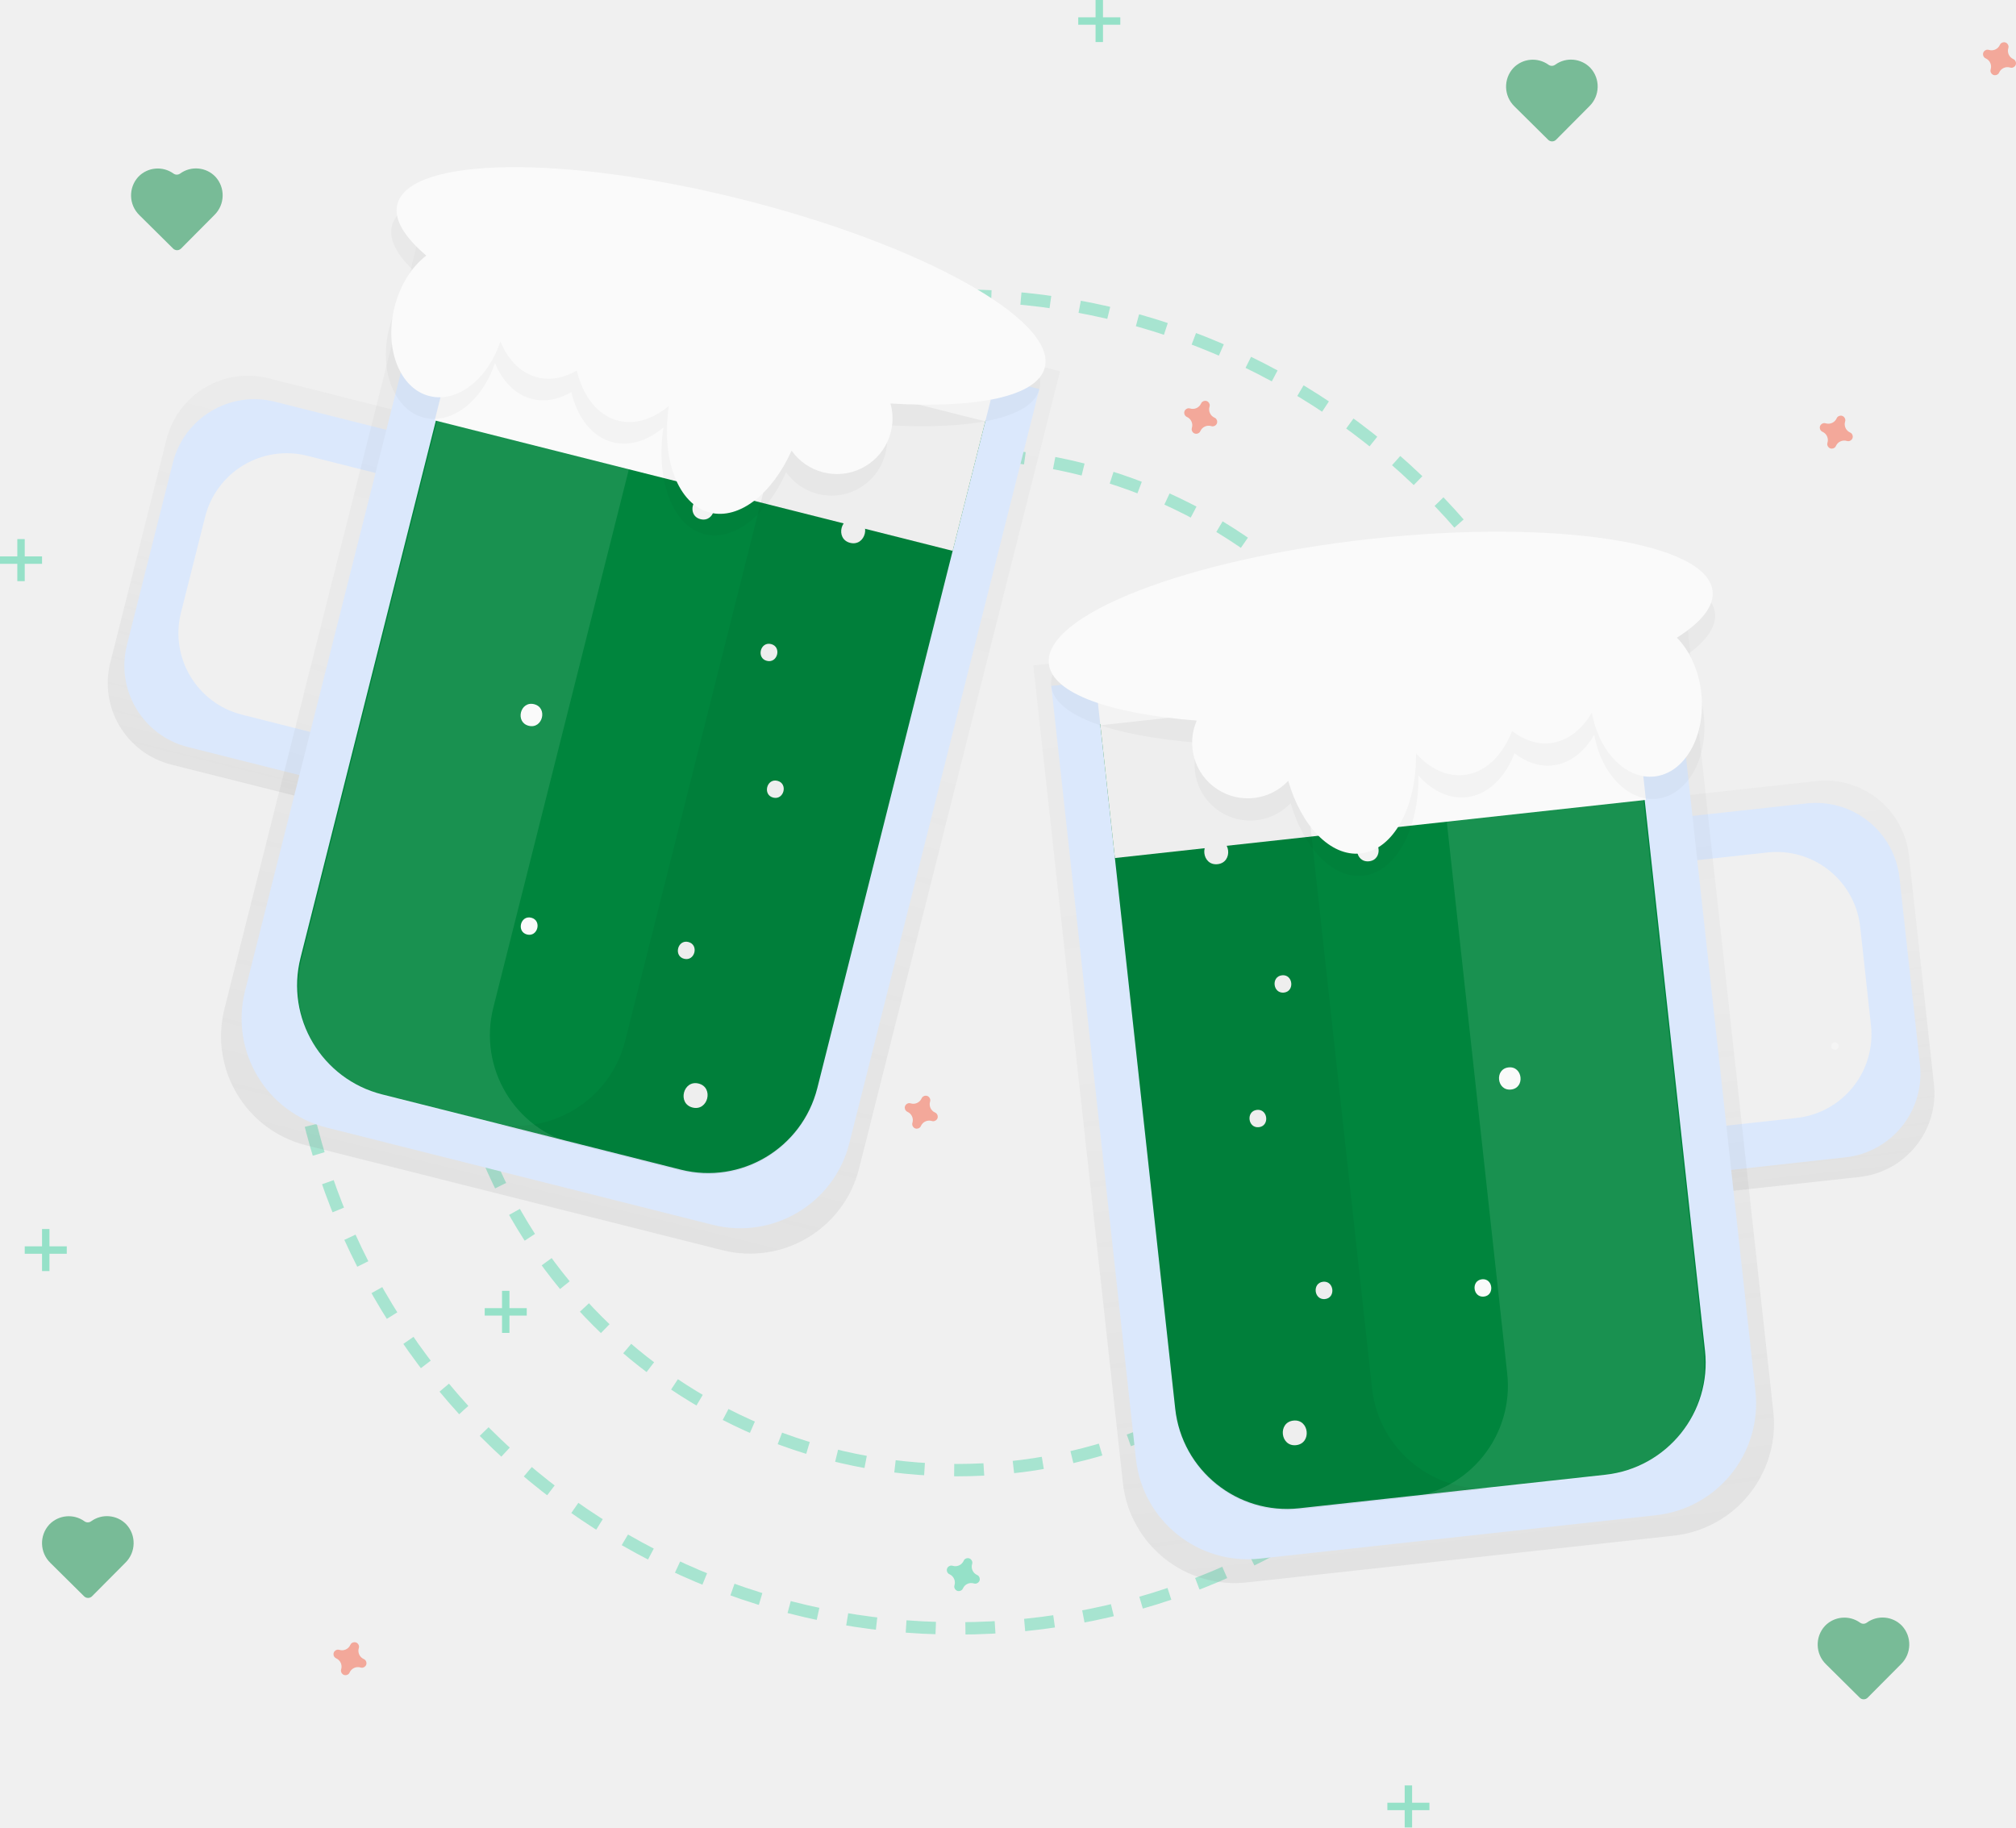
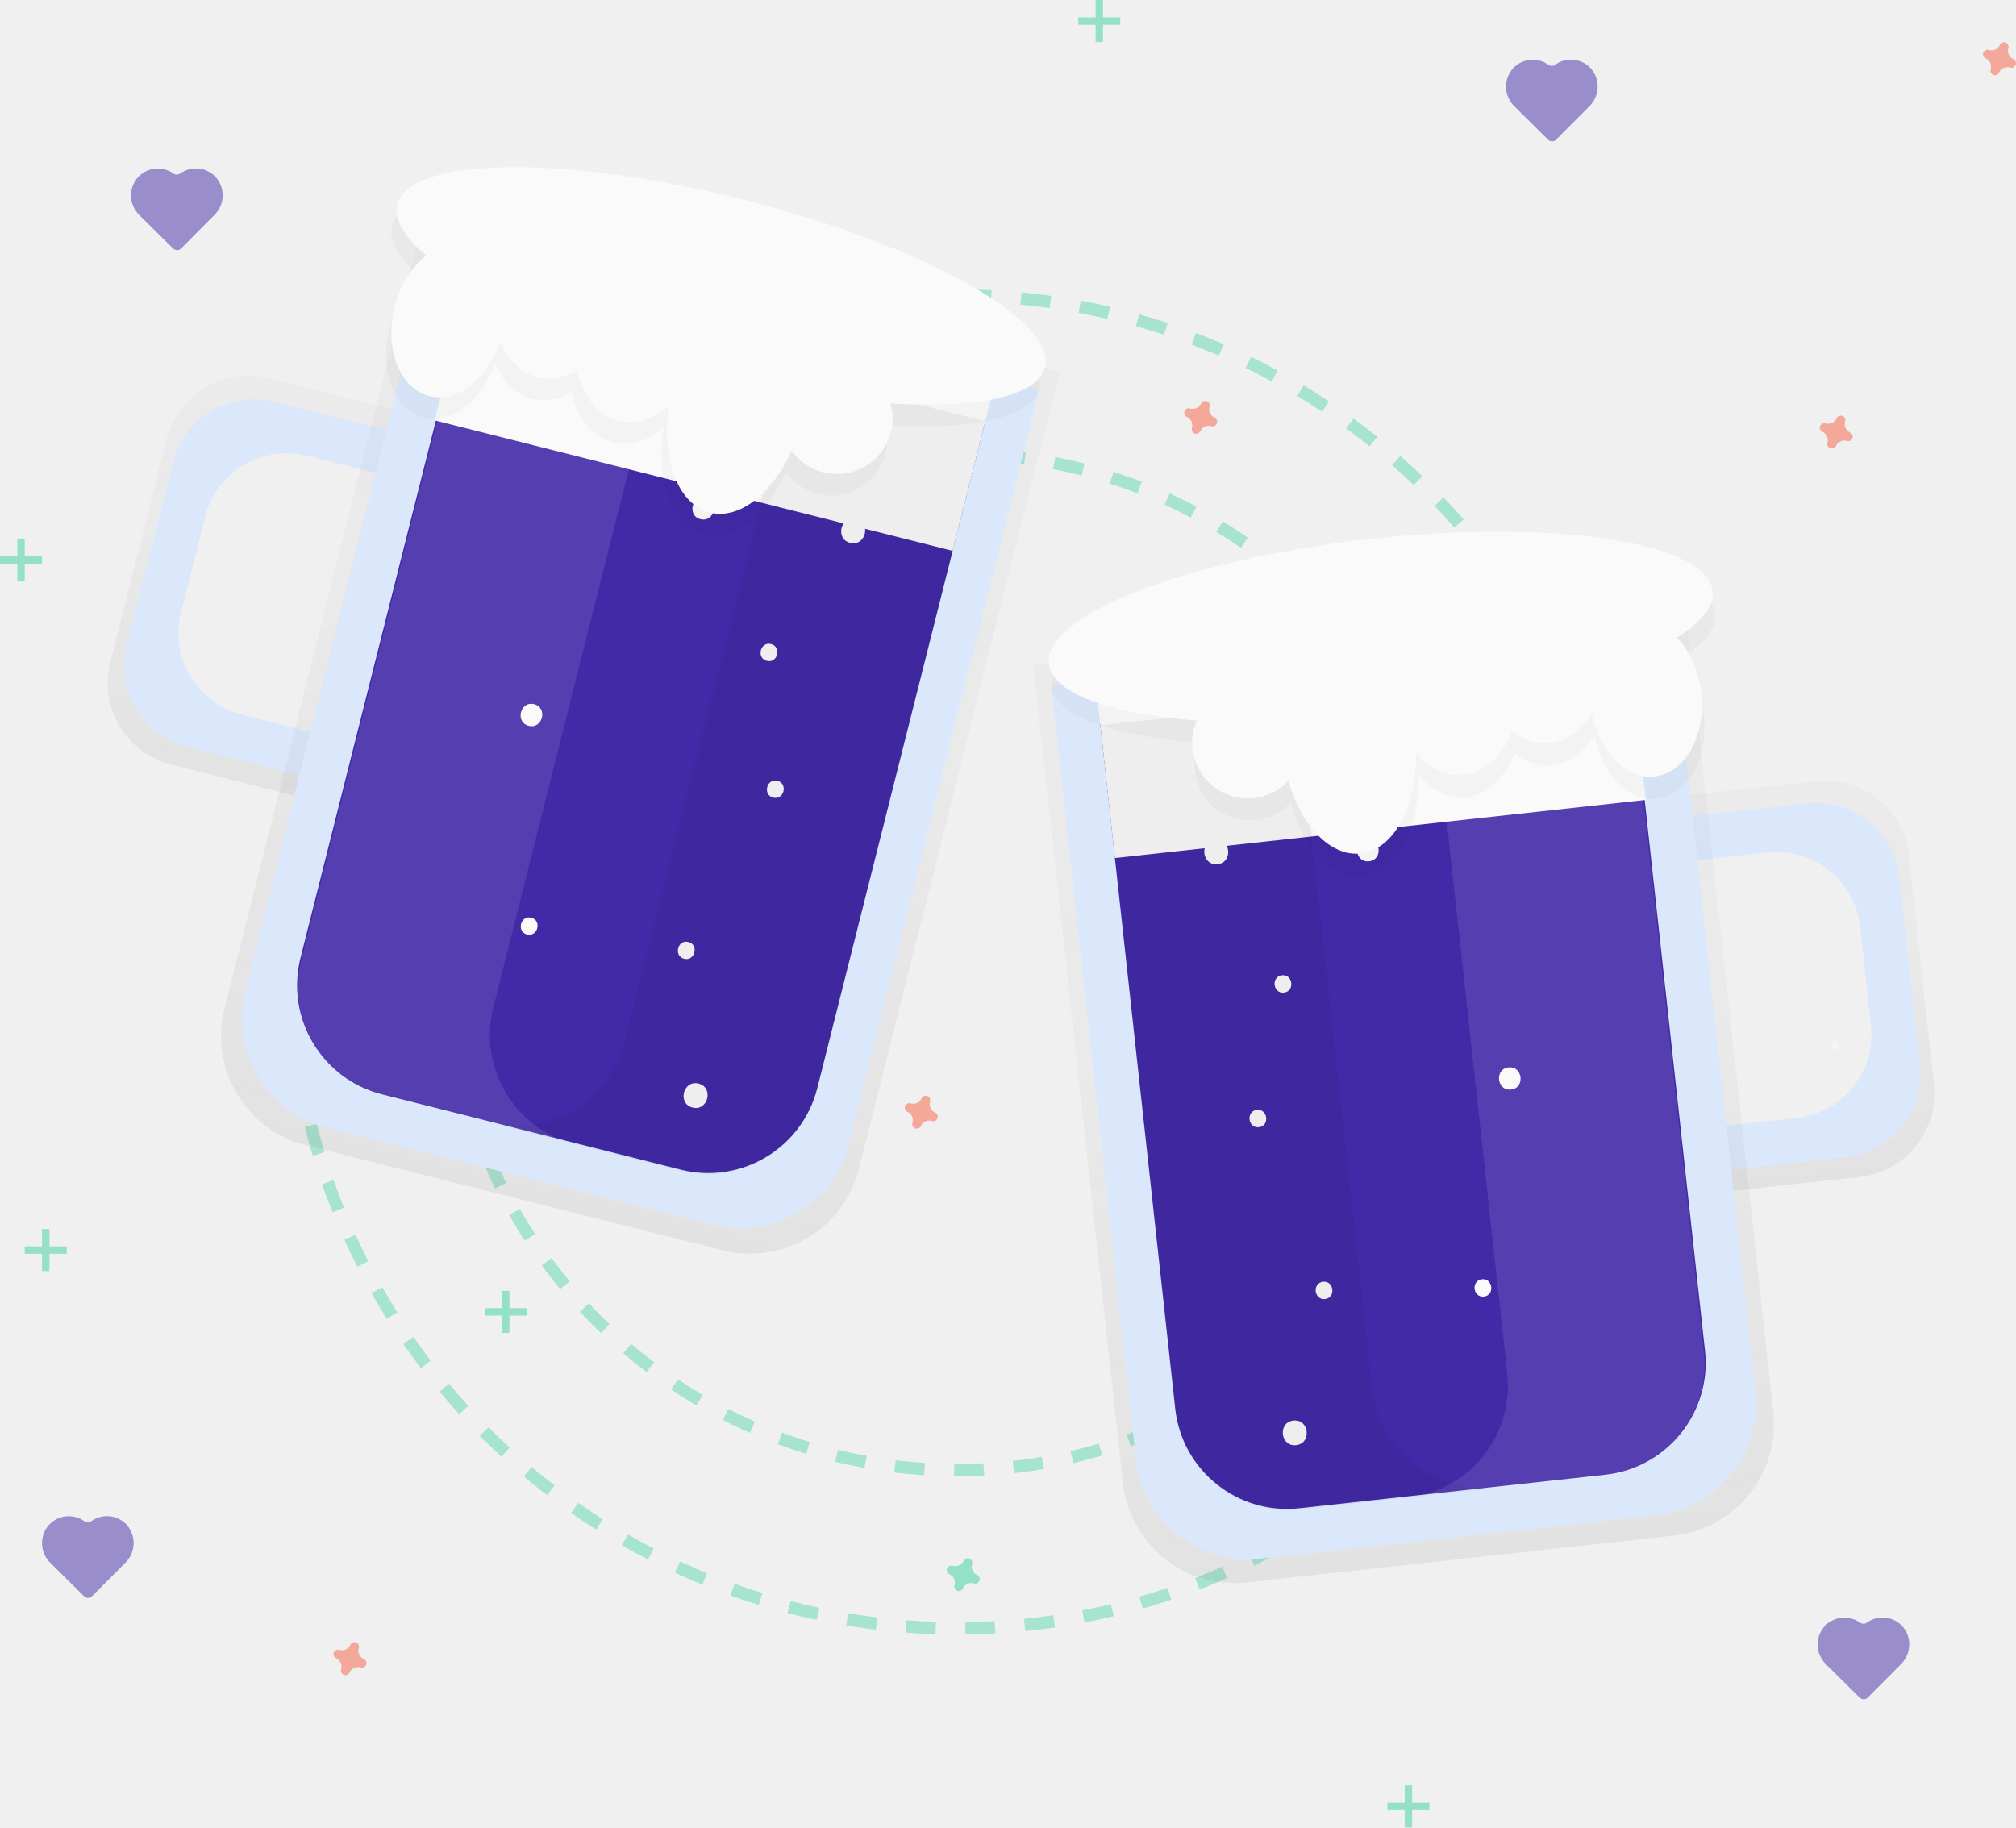
- <svg xmlns="http://www.w3.org/2000/svg" xmlns:xlink="http://www.w3.org/1999/xlink" data-name="Layer 1" width="815.19" height="739" viewBox="0 0 815.19 739">
+ <svg xmlns="http://www.w3.org/2000/svg" xmlns:xlink="http://www.w3.org/1999/xlink" id="54eae1f1-14f1-4bae-a236-a4102cc78acd" data-name="Layer 1" width="815.19" height="739" viewBox="0 0 815.19 739">
  <defs>
-     <linearGradient id="a" x1="951.7" y1="575.37" x2="951.7" y2="414.37" gradientTransform="rotate(-6.25 792.887 594.053)" gradientUnits="userSpaceOnUse">
-       <stop offset="0" stop-color="gray" stop-opacity=".25" />
-       <stop offset=".54" stop-color="gray" stop-opacity=".12" />
-       <stop offset="1" stop-color="gray" stop-opacity=".1" />
+     <linearGradient id="532a2a87-9650-4813-abf1-84f26add26a1" x1="951.7" y1="575.37" x2="951.7" y2="414.37" gradientTransform="translate(-59.96 89.85) rotate(-6.25)" gradientUnits="userSpaceOnUse">
+       <stop offset="0" stop-color="gray" stop-opacity="0.25" />
+       <stop offset="0.54" stop-color="gray" stop-opacity="0.12" />
+       <stop offset="1" stop-color="gray" stop-opacity="0.1" />
    </linearGradient>
-     <linearGradient id="b" x1="785.7" y1="711.37" x2="785.7" y2="333.37" xlink:href="#a" />
-     <linearGradient id="c" x1="768.63" y1="421.56" x2="768.63" y2="260.56" gradientTransform="matrix(-.97 -.24 -.24 .97 1136.54 171.94)" xlink:href="#a" />
-     <linearGradient id="d" x1="602.63" y1="557.56" x2="602.63" y2="179.56" gradientTransform="matrix(-.97 -.24 -.24 .97 1136.54 171.94)" xlink:href="#a" />
+     <linearGradient id="7946fcfc-5387-48c3-a883-c93cc2ce306d" x1="785.7" y1="711.37" x2="785.7" y2="333.37" xlink:href="#532a2a87-9650-4813-abf1-84f26add26a1" />
+     <linearGradient id="8c715f2b-00db-4dd2-88e2-1138b3e843e3" x1="768.63" y1="421.56" x2="768.63" y2="260.56" gradientTransform="matrix(-0.97, -0.24, -0.24, 0.97, 1136.54, 171.94)" xlink:href="#532a2a87-9650-4813-abf1-84f26add26a1" />
+     <linearGradient id="5ead7ab1-dbab-4409-921f-8190bb8e06e9" x1="602.63" y1="557.56" x2="602.63" y2="179.56" gradientTransform="matrix(-0.97, -0.24, -0.24, 0.97, 1136.54, 171.94)" xlink:href="#532a2a87-9650-4813-abf1-84f26add26a1" />
  </defs>
-   <circle cx="387" cy="389" r="269.5" fill="none" stroke="#3ad29f" stroke-miterlimit="10" stroke-width="5" stroke-dasharray="12" opacity=".4" />
-   <circle cx="387" cy="389" r="205.5" fill="none" stroke="#3ad29f" stroke-miterlimit="10" stroke-width="5" stroke-dasharray="12" opacity=".4" />
-   <path d="M742 424.5a1.5 1.5 0 000-3 1.5 1.5 0 000 3z" fill="#f5f5f5" />
-   <path d="M886.18 403.06l2.19 20 36.21-4a34 34 0 0137.52 30.11l5.74 52.41a34 34 0 01-30.11 37.52l-36.21 4 2.19 20 56.21-6.16A34 34 0 00990 519.43L979.91 427a34 34 0 00-37.52-30.11z" transform="translate(-208 -81)" fill="url(#a)" opacity=".5" />
-   <path d="M683.86 330l2 17.89 28.81-3.16a34 34 0 0137.52 30.11l4.35 39.73a34 34 0 01-30.11 37.52l-28.81 3.16 2 17.89 46.62-5.14a34 34 0 0030.11-37.52L768.08 355a34 34 0 00-37.52-30.11z" fill="#dbe8fc" />
-   <path d="M884.8 702l-172.57 18.9a45.5 45.5 0 01-50.18-40.28l-36.2-330.52 263-28.81 36.2 330.52A45.5 45.5 0 01884.8 702z" transform="translate(-208 -81)" fill="url(#b)" opacity=".5" />
-   <path d="M425.087 277.363L675.59 249.93l34.238 312.63a45.5 45.5 0 01-40.276 50.184L509.51 630.27a45.5 45.5 0 01-50.183-40.276l-34.239-312.63z" fill="#dbe8fc" />
-   <path d="M444.89 292.795l214.218-23.46 30.32 276.844a45.5 45.5 0 01-40.276 50.183l-123.76 13.554a45.5 45.5 0 01-50.183-40.276l-30.32-276.845z" fill="#00853d" />
-   <path d="M489.69 316c-4.48.49-3.72 7.45.76 7s3.72-7.44-.76-7z" fill="#fff" />
-   <path d="M518.39 394.39c-4.48.49-3.72 7.45.76 7s3.72-7.49-.76-7zm-10.14 54.43c-4.48.49-3.72 7.45.76 7s3.73-7.49-.76-7zm26.75 69.5c-4.48.49-3.72 7.45.76 7s3.71-7.49-.76-7zm64.25-1c-4.48.49-3.72 7.45.76 7s3.73-7.5-.76-7z" fill="#fafafa" />
-   <path d="M592.28 315.88c-4.48.49-3.72 7.45.76 7s3.72-7.49-.76-7zm46.17-10.09c-4.48.49-3.72 7.45.76 7s3.73-7.49-.76-7z" fill="#fff" />
-   <path d="M552.6 339.34c-5.76.63-4.79 9.58 1 8.95s4.76-9.58-1-8.95zm57.4 92.3c-5.76.63-4.79 9.58 1 8.95s4.75-9.59-1-8.95zm-87 142.82c-6.4.7-5.32 10.64 1.09 9.94s5.34-10.65-1.09-9.94zm-31.75-234.94c-6.4.7-5.32 10.64 1.09 9.94s5.32-10.64-1.09-9.94z" fill="#fafafa" />
-   <path fill="#fafafa" d="M443.96 284.349l214.717-23.515 6.859 62.625-214.717 23.516z" />
-   <path d="M554.79 561.42l-30.32-276.85-79.52 8.71 30.32 276.84a45.5 45.5 0 0050.18 40.28l79.55-8.71a45.5 45.5 0 01-50.21-40.27z" opacity=".05" />
-   <path d="M609.46 555.43l-30.32-276.84 79.52-8.71L689 546.72a45.5 45.5 0 01-40.28 50.18l-79.52 8.71a45.5 45.5 0 0040.26-50.18z" fill="#fff" opacity=".1" />
-   <path d="M693.48 248c-2.16-19.76-64-29.2-138.12-21.09s-132.44 30.72-130.28 50.49c1.32 12.05 24.84 20.26 59.81 23a22.49 22.49 0 0037 24.37c5.29 18.24 17.08 30.7 29.29 29.36 13.36-1.46 22.65-18.95 22.38-40.48 5.52 6.13 12.37 9.51 19.42 8.74 8.59-.94 15.57-7.84 19.45-17.79 4.66 3.66 10 5.52 15.36 4.92 6.93-.76 12.81-5.39 16.86-12.37 2.83 15.76 13.74 27.12 25.36 25.85 12.35-1.35 20.83-16.47 18.94-33.76-1-9.18-4.73-17.13-9.86-22.37 9.81-6.26 15.07-12.73 14.39-18.87z" opacity=".03" />
-   <path d="M692.5 239c-2.16-19.76-64-29.2-138.12-21.09S421.94 248.63 424.1 268.4c1.32 12.05 24.84 20.26 59.81 23a22.49 22.49 0 0037 24.37c5.29 18.24 17.08 30.7 29.29 29.36 13.36-1.46 22.65-18.95 22.38-40.48 5.52 6.13 12.37 9.51 19.42 8.74 8.59-.94 15.57-7.84 19.45-17.79 4.66 3.66 10 5.52 15.36 4.92 6.93-.76 12.81-5.39 16.86-12.37 2.83 15.76 13.74 27.13 25.33 25.85 12.35-1.35 20.83-16.47 18.94-33.76-1-9.18-4.73-17.13-9.86-22.37 9.84-6.21 15.1-12.67 14.42-18.87z" fill="#fafafa" />
-   <path d="M371.45 247.87l-4.92 19.52-35.32-8.9a34 34 0 00-41.3 24.67L277 334.28a34 34 0 0024.67 41.3l35.32 8.9-4.88 19.52-54.83-13.82a34 34 0 01-24.67-41.3l22.71-90.15a34 34 0 0141.3-24.73z" transform="translate(-208 -81)" fill="url(#c)" opacity=".5" />
-   <path d="M156.74 173.94l-4.4 17.45-28.11-7.08A34 34 0 0082.94 209l-9.77 38.76A34 34 0 0097.85 289l28.15 7.12-4.4 17.45L76 302.1a34 34 0 01-24.67-41.3l18.56-73.67a34 34 0 0141.3-24.67z" fill="#dbe8fc" />
-   <path d="M331.78 544.15l168.34 42.42a45.5 45.5 0 0055.24-33l81.24-322.42L380 166.49l-81.23 322.42a45.5 45.5 0 0033.01 55.24z" transform="translate(-208 -81)" fill="url(#d)" opacity=".5" />
-   <path d="M288.201 495.306l-156.122-39.33a45.5 45.5 0 01-33.006-55.237l76.83-304.972 244.365 61.562-76.83 304.971a45.5 45.5 0 01-55.237 33.006z" fill="#dbe8fc" />
-   <path d="M275.258 472.98L154.53 442.566a45.5 45.5 0 01-33.006-55.237l68.035-270.062 208.97 52.645-68.035 270.062a45.5 45.5 0 01-55.236 33.006z" fill="#00853d" />
-   <path d="M351 186.79c4.37 1.1 2.66 7.89-1.71 6.79s-2.68-7.89 1.71-6.79z" fill="#fff" />
-   <path d="M311.8 260.45c4.37 1.1 2.66 7.89-1.71 6.79s-2.66-7.89 1.71-6.79zm2.57 55.3c4.37 1.1 2.66 7.89-1.71 6.79s-2.66-7.89 1.71-6.79zm-36.02 65.18c4.37 1.1 2.66 7.89-1.71 6.79s-2.64-7.9 1.71-6.79zm-63.52-9.82c4.37 1.1 2.66 7.89-1.71 6.79s-2.67-7.9 1.71-6.79z" fill="#fafafa" />
-   <path d="M249.39 172.53c4.37 1.1 2.66 7.89-1.71 6.79s-2.68-7.89 1.71-6.79zM205 156.2c4.37 1.1 2.66 7.89-1.71 6.79s-2.63-7.89 1.71-6.79z" fill="#fff" />
-   <path d="M285.47 201.22c5.62 1.41 3.43 10.14-2.2 8.73s-3.42-10.15 2.2-8.73zM216 284.77c5.62 1.41 3.43 10.14-2.2 8.73s-3.47-10.15 2.2-8.73zm66.49 153.4c6.24 1.57 3.81 11.27-2.44 9.7s-3.81-11.27 2.44-9.7zm63.72-228.35c6.24 1.57 3.81 11.27-2.44 9.7s-3.77-11.27 2.44-9.7z" fill="#fafafa" />
-   <path fill="#fafafa" d="M385.223 222.757L175.767 169.99l15.39-61.091 209.456 52.767z" />
-   <path d="M252.81 420.9l68-270.06 77.58 19.55-68 270.06a45.5 45.5 0 01-55.24 33l-77.58-19.55a45.5 45.5 0 0055.24-33z" opacity=".05" />
-   <path d="M199.48 407.46l68-270.06-77.58-19.55-68 270.06a45.5 45.5 0 0033 55.24l77.58 19.55a45.5 45.5 0 01-33-55.24z" fill="#fff" opacity=".1" />
-   <path d="M158.47 91.36c4.86-19.28 67.41-20.14 139.7-1.92s127 48.61 122.11 67.89c-3 11.76-27.39 16.66-62.4 14.57a22.49 22.49 0 01-40 19.06c-7.75 17.34-21.13 28.06-33 25.06-13-3.28-19.84-21.88-16.61-43.17-6.31 5.32-13.56 7.72-20.43 6-8.38-2.11-14.34-9.9-16.82-20.29-5.12 3-10.62 4.1-15.89 2.77-6.76-1.7-11.95-7.09-15-14.57-5 15.22-17.33 25-28.67 22.13-12-3-18.37-19.17-14.12-36 2.26-9 7-16.32 12.84-20.8-8.91-7.56-13.23-14.69-11.71-20.73z" opacity=".03" />
-   <path d="M160.67 82.63c4.86-19.28 67.41-20.14 139.7-1.92s127 48.61 122.11 67.89c-3 11.76-27.39 16.66-62.4 14.57a22.49 22.49 0 01-40 19.06c-7.75 17.34-21.13 28.06-33 25.06-13-3.28-19.84-21.88-16.61-43.17-6.31 5.32-13.56 7.72-20.43 6-8.38-2.11-14.34-9.9-16.82-20.29-5.12 3-10.62 4.1-15.89 2.77-6.76-1.7-11.95-7.09-15-14.57-5 15.22-17.33 25-28.67 22.13-12-3-18.37-19.17-14.12-36 2.26-9 7-16.32 12.84-20.8-8.91-7.56-13.24-14.69-11.71-20.73z" fill="#fafafa" />
-   <path d="M752.14 656.18a10.89 10.89 0 00-14.21 1.32 11.13 11.13 0 00.44 15.51l13.63 13.5a2.27 2.27 0 003.21 0l13.5-13.58a11.13 11.13 0 00.35-15.51 10.89 10.89 0 00-14.21-1.24 2.29 2.29 0 01-2.71 0zm-718-41a10.89 10.89 0 00-14.21 1.32 11.13 11.13 0 00.44 15.51L34 645.51a2.27 2.27 0 003.21 0l13.5-13.58a11.13 11.13 0 00.35-15.51 10.89 10.89 0 00-14.21-1.24 2.29 2.29 0 01-2.71 0zm36-545a10.89 10.89 0 00-14.21 1.32 11.13 11.13 0 00.44 15.51L70 100.51a2.27 2.27 0 003.21 0l13.5-13.58a11.13 11.13 0 00.35-15.51 10.89 10.89 0 00-14.21-1.24 2.29 2.29 0 01-2.71 0zm556-44a10.89 10.89 0 00-14.21 1.32 11.13 11.13 0 00.44 15.51L626 56.51a2.27 2.27 0 003.21 0l13.5-13.58a11.13 11.13 0 00.35-15.51 10.89 10.89 0 00-14.21-1.24 2.29 2.29 0 01-2.71 0z" fill="#00853d" opacity=".5" />
-   <g opacity=".5" fill="#3ad29f">
-     <path d="M443 0h3v17h-3z" />
-     <path d="M453 7v3h-17V7z" />
+   <circle cx="387" cy="389" r="269.5" fill="none" stroke="#3ad29f" stroke-miterlimit="10" stroke-width="5" stroke-dasharray="12" opacity="0.4" />
+   <circle cx="387" cy="389" r="205.5" fill="none" stroke="#3ad29f" stroke-miterlimit="10" stroke-width="5" stroke-dasharray="12" opacity="0.4" />
+   <path d="M950,505.5a1.5,1.5,0,0,0,0-3,1.5,1.5,0,0,0,0,3Z" transform="translate(-208 -81)" fill="#f5f5f5" />
+   <g opacity="0.5">
+     <path d="M886.18,403.06l2.19,20,36.21-4a34,34,0,0,1,37.52,30.11l5.74,52.41a34,34,0,0,1-30.11,37.52l-36.21,4,2.19,20,56.21-6.16A34,34,0,0,0,990,519.43L979.91,427a34,34,0,0,0-37.52-30.11Z" transform="translate(-208 -81)" fill="url(#532a2a87-9650-4813-abf1-84f26add26a1)" />
  </g>
-   <g opacity=".5" fill="#3ad29f">
-     <path d="M7 218h3v17H7z" />
-     <path d="M17 225v3H0v-3z" />
+   <path d="M891.86,411l2,17.89,28.81-3.16a34,34,0,0,1,37.52,30.11l4.35,39.73a34,34,0,0,1-30.11,37.52l-28.81,3.16,2,17.89L954.24,549a34,34,0,0,0,30.11-37.52L976.08,436a34,34,0,0,0-37.52-30.11Z" transform="translate(-208 -81)" fill="#dbe8fc" />
+   <g opacity="0.5">
+     <path d="M884.8,702l-172.57,18.9a45.5,45.5,0,0,1-50.18-40.28l-36.2-330.52,263-28.81,36.2,330.52A45.5,45.5,0,0,1,884.8,702Z" transform="translate(-208 -81)" fill="url(#7946fcfc-5387-48c3-a883-c93cc2ce306d)" />
  </g>
-   <g opacity=".5" fill="#3ad29f">
-     <path d="M568 722h3v17h-3z" />
-     <path d="M578 729v3h-17v-3z" />
+   <path d="M651.94,343.56h252a0,0,0,0,1,0,0v314.5a45.5,45.5,0,0,1-45.5,45.5h-161a45.5,45.5,0,0,1-45.5-45.5V343.56A0,0,0,0,1,651.94,343.56Z" transform="translate(-260.38 6.82) rotate(-6.25)" fill="#dbe8fc" />
+   <path d="M669.89,361.09h215.5a0,0,0,0,1,0,0v278.5a45.5,45.5,0,0,1-45.5,45.5H715.39a45.5,45.5,0,0,1-45.5-45.5V361.09a0,0,0,0,1,0,0Z" transform="translate(-260.33 6.78) rotate(-6.25)" fill="#4229a7" />
+   <path d="M697.69,397c-4.48.49-3.72,7.45.76,7S702.17,396.56,697.69,397Z" transform="translate(-208 -81)" fill="#fff" />
+   <path d="M726.39,475.39c-4.48.49-3.72,7.45.76,7S730.87,474.9,726.39,475.39Z" transform="translate(-208 -81)" fill="#fafafa" />
+   <path d="M716.25,529.82c-4.48.49-3.72,7.45.76,7S720.74,529.33,716.25,529.82Z" transform="translate(-208 -81)" fill="#fafafa" />
+   <path d="M743,599.32c-4.48.49-3.72,7.45.76,7S747.47,598.83,743,599.32Z" transform="translate(-208 -81)" fill="#fafafa" />
+   <path d="M807.25,598.32c-4.48.49-3.72,7.45.76,7S811.74,597.82,807.25,598.32Z" transform="translate(-208 -81)" fill="#fafafa" />
+   <path d="M800.28,396.88c-4.48.49-3.72,7.45.76,7S804.76,396.39,800.28,396.88Z" transform="translate(-208 -81)" fill="#fff" />
+   <path d="M846.45,386.79c-4.48.49-3.72,7.45.76,7S850.94,386.3,846.45,386.79Z" transform="translate(-208 -81)" fill="#fff" />
+   <path d="M760.6,420.34c-5.76.63-4.79,9.58,1,8.95S766.36,419.71,760.6,420.34Z" transform="translate(-208 -81)" fill="#fafafa" />
+   <path d="M818,512.64c-5.76.63-4.79,9.58,1,8.95S823.75,512,818,512.64Z" transform="translate(-208 -81)" fill="#fafafa" />
+   <path d="M731,655.46c-6.4.7-5.32,10.64,1.09,9.94S737.43,654.75,731,655.46Z" transform="translate(-208 -81)" fill="#fafafa" />
+   <path d="M699.25,420.52c-6.4.7-5.32,10.64,1.09,9.94S705.66,419.82,699.25,420.52Z" transform="translate(-208 -81)" fill="#fafafa" />
+   <rect x="654.75" y="353.39" width="216" height="63" transform="translate(-245.37 4.34) rotate(-6.25)" fill="#fafafa" />
+   <path d="M762.79,642.42,732.47,365.57l-79.52,8.71,30.32,276.84a45.5,45.5,0,0,0,50.18,40.28L813,682.69A45.5,45.5,0,0,1,762.79,642.42Z" transform="translate(-208 -81)" opacity="0.05" />
+   <path d="M817.46,636.43,787.14,359.59l79.52-8.71L897,627.72a45.5,45.5,0,0,1-40.28,50.18l-79.52,8.71A45.5,45.5,0,0,0,817.46,636.43Z" transform="translate(-208 -81)" fill="#fff" opacity="0.1" />
+   <path d="M901.48,329c-2.16-19.76-64-29.2-138.12-21.09s-132.44,30.72-130.28,50.49c1.32,12.05,24.84,20.26,59.81,23a22.49,22.49,0,0,0,37,24.37c5.29,18.24,17.08,30.7,29.29,29.36,13.36-1.46,22.65-18.95,22.38-40.48,5.52,6.13,12.37,9.51,19.42,8.74,8.59-.94,15.57-7.84,19.45-17.79,4.66,3.66,10,5.52,15.36,4.92,6.93-.76,12.81-5.39,16.86-12.37,2.83,15.76,13.74,27.12,25.36,25.85,12.35-1.35,20.83-16.47,18.94-33.76-1-9.18-4.73-17.13-9.86-22.37C896.9,341.61,902.16,335.14,901.48,329Z" transform="translate(-208 -81)" opacity="0.03" />
+   <path d="M900.5,320c-2.16-19.76-64-29.2-138.12-21.09s-132.44,30.72-130.28,50.49c1.32,12.05,24.84,20.26,59.81,23a22.49,22.49,0,0,0,37,24.37c5.29,18.24,17.08,30.7,29.29,29.36,13.36-1.46,22.65-18.95,22.38-40.48,5.52,6.13,12.37,9.51,19.42,8.74,8.59-.94,15.57-7.84,19.45-17.79,4.66,3.66,10,5.52,15.36,4.92,6.93-.76,12.81-5.39,16.86-12.37C854.5,384.91,865.41,396.28,877,395c12.35-1.35,20.83-16.47,18.94-33.76-1-9.18-4.73-17.13-9.86-22.37C895.92,332.66,901.18,326.2,900.5,320Z" transform="translate(-208 -81)" fill="#fafafa" />
+   <g opacity="0.5">
+     <path d="M371.45,247.87l-4.92,19.52-35.32-8.9a34,34,0,0,0-41.3,24.67L277,334.28a34,34,0,0,0,24.67,41.3l35.32,8.9L332.11,404l-54.83-13.82a34,34,0,0,1-24.67-41.3l22.71-90.15A34,34,0,0,1,316.62,234Z" transform="translate(-208 -81)" fill="url(#8c715f2b-00db-4dd2-88e2-1138b3e843e3)" />
  </g>
-   <g opacity=".5" fill="#3ad29f">
-     <path d="M17 497h3v17h-3z" />
-     <path d="M27 504v3H10v-3z" />
+   <path d="M364.74,254.94l-4.4,17.45-28.11-7.08A34,34,0,0,0,290.94,290l-9.77,38.76A34,34,0,0,0,305.85,370L334,377.12l-4.4,17.45L284,383.1a34,34,0,0,1-24.67-41.3l18.56-73.67a34,34,0,0,1,41.3-24.67Z" transform="translate(-208 -81)" fill="#dbe8fc" />
+   <g opacity="0.5">
+     <path d="M331.78,544.15l168.34,42.42a45.5,45.5,0,0,0,55.24-33l81.24-322.42L380,166.49,298.77,488.91A45.5,45.5,0,0,0,331.78,544.15Z" transform="translate(-208 -81)" fill="url(#5ead7ab1-dbab-4409-921f-8190bb8e06e9)" />
  </g>
-   <g opacity=".5" fill="#3ad29f">
-     <path d="M203 522h3v17h-3z" />
-     <path d="M213 529v3h-17v-3z" />
+   <path d="M381.62,202.09h161a45.5,45.5,0,0,1,45.5,45.5v314.5a0,0,0,0,1,0,0h-252a0,0,0,0,1,0,0V247.59A45.5,45.5,0,0,1,381.62,202.09Z" transform="translate(608.89 784.5) rotate(-165.86)" fill="#dbe8fc" />
+   <path d="M400.24,219.66h124.5a45.5,45.5,0,0,1,45.5,45.5v278.5a0,0,0,0,1,0,0H354.74a0,0,0,0,1,0,0V265.16A45.5,45.5,0,0,1,400.24,219.66Z" transform="translate(609.71 783.76) rotate(-165.86)" fill="#4229a7" />
+   <path d="M559,267.79c4.37,1.1,2.66,7.89-1.71,6.79S554.61,266.69,559,267.79Z" transform="translate(-208 -81)" fill="#fff" />
+   <path d="M519.8,341.45c4.37,1.1,2.66,7.89-1.71,6.79S515.43,340.35,519.8,341.45Z" transform="translate(-208 -81)" fill="#fafafa" />
+   <path d="M522.37,396.75c4.37,1.1,2.66,7.89-1.71,6.79S518,395.65,522.37,396.75Z" transform="translate(-208 -81)" fill="#fafafa" />
+   <path d="M486.35,461.93c4.37,1.1,2.66,7.89-1.71,6.79S482,460.82,486.35,461.93Z" transform="translate(-208 -81)" fill="#fafafa" />
+   <path d="M422.83,452.11c4.37,1.1,2.66,7.89-1.71,6.79S418.45,451,422.83,452.11Z" transform="translate(-208 -81)" fill="#fafafa" />
+   <path d="M457.39,253.53c4.37,1.1,2.66,7.89-1.71,6.79S453,252.43,457.39,253.53Z" transform="translate(-208 -81)" fill="#fff" />
+   <path d="M413,237.2c4.37,1.1,2.66,7.89-1.71,6.79S408.66,236.1,413,237.2Z" transform="translate(-208 -81)" fill="#fff" />
+   <path d="M493.47,282.22c5.62,1.41,3.43,10.14-2.2,8.73S487.85,280.8,493.47,282.22Z" transform="translate(-208 -81)" fill="#fafafa" />
+   <path d="M424,365.77c5.62,1.41,3.43,10.14-2.2,8.73S418.33,364.35,424,365.77Z" transform="translate(-208 -81)" fill="#fafafa" />
+   <path d="M490.49,519.17c6.24,1.57,3.81,11.27-2.44,9.7S484.24,517.6,490.49,519.17Z" transform="translate(-208 -81)" fill="#fafafa" />
+   <path d="M554.21,290.82c6.24,1.57,3.81,11.27-2.44,9.7S548,289.25,554.21,290.82Z" transform="translate(-208 -81)" fill="#fafafa" />
+   <rect x="388.21" y="215.32" width="216" height="63" transform="translate(709.07 526.39) rotate(-165.86)" fill="#fafafa" />
+   <path d="M460.81,501.9l68-270.06,77.58,19.55-68,270.06a45.5,45.5,0,0,1-55.24,33L405.57,534.9A45.5,45.5,0,0,0,460.81,501.9Z" transform="translate(-208 -81)" opacity="0.05" />
+   <path d="M407.48,488.46l68-270.06-77.58-19.55-68,270.06a45.5,45.5,0,0,0,33,55.24l77.58,19.55A45.5,45.5,0,0,1,407.48,488.46Z" transform="translate(-208 -81)" fill="#fff" opacity="0.1" />
+   <path d="M366.47,172.36c4.86-19.28,67.41-20.14,139.7-1.92s127,48.61,122.11,67.89c-3,11.76-27.39,16.66-62.4,14.57a22.49,22.49,0,0,1-40,19.06c-7.75,17.34-21.13,28.06-33,25.06-13-3.28-19.84-21.88-16.61-43.17-6.31,5.32-13.56,7.72-20.43,6-8.38-2.11-14.34-9.9-16.82-20.29-5.12,3-10.62,4.1-15.89,2.77-6.76-1.7-11.95-7.09-15-14.57-5,15.22-17.33,25-28.67,22.13-12-3-18.37-19.17-14.12-36,2.26-9,7-16.32,12.84-20.8C369.27,185.53,364.95,178.4,366.47,172.36Z" transform="translate(-208 -81)" opacity="0.03" />
+   <path d="M368.67,163.63c4.86-19.28,67.41-20.14,139.7-1.92s127,48.61,122.11,67.89c-3,11.76-27.39,16.66-62.4,14.57a22.49,22.49,0,0,1-40,19.06c-7.75,17.34-21.13,28.06-33,25.06-13-3.28-19.84-21.88-16.61-43.17-6.31,5.32-13.56,7.72-20.43,6-8.38-2.11-14.34-9.9-16.82-20.29-5.12,3-10.62,4.1-15.89,2.77-6.76-1.7-11.95-7.09-15-14.57-5,15.22-17.33,25-28.67,22.13-12-3-18.37-19.17-14.12-36,2.26-9,7-16.32,12.84-20.8C371.47,176.8,367.14,169.67,368.67,163.63Z" transform="translate(-208 -81)" fill="#fafafa" />
+   <g opacity="0.5">
+     <path d="M960.14,737.18a10.89,10.89,0,0,0-14.21,1.32,11.13,11.13,0,0,0,.44,15.51L960,767.51a2.27,2.27,0,0,0,3.21,0l13.5-13.58a11.13,11.13,0,0,0,.35-15.51,10.89,10.89,0,0,0-14.21-1.24A2.29,2.29,0,0,1,960.14,737.18Z" transform="translate(-208 -81)" fill="#4229a7" />
  </g>
-   <path d="M147.09 670.89a3.67 3.67 0 01-2-4.44 1.77 1.77 0 00.08-.41 1.84 1.84 0 00-3.31-1.22 1.77 1.77 0 00-.2.36 3.67 3.67 0 01-4.44 2 1.77 1.77 0 00-.41-.08 1.84 1.84 0 00-1.22 3.31 1.77 1.77 0 00.36.2 3.67 3.67 0 012 4.44 1.77 1.77 0 00-.08.41 1.84 1.84 0 003.31 1.22 1.77 1.77 0 00.2-.36 3.67 3.67 0 014.44-2 1.77 1.77 0 00.41.08 1.84 1.84 0 001.22-3.31 1.77 1.77 0 00-.36-.2z" fill="#f55f44" opacity=".5" />
-   <path d="M395.09 636.89a3.67 3.67 0 01-2-4.44 1.77 1.77 0 00.08-.41 1.84 1.84 0 00-3.31-1.22 1.77 1.77 0 00-.2.36 3.67 3.67 0 01-4.44 2 1.77 1.77 0 00-.41-.08 1.84 1.84 0 00-1.22 3.31 1.77 1.77 0 00.36.2 3.67 3.67 0 012 4.44 1.77 1.77 0 00-.08.41 1.84 1.84 0 003.31 1.22 1.77 1.77 0 00.2-.36 3.67 3.67 0 014.44-2 1.77 1.77 0 00.41.08 1.84 1.84 0 001.22-3.31 1.77 1.77 0 00-.36-.2z" fill="#3ad29f" opacity=".5" />
-   <path d="M491.09 168.89a3.67 3.67 0 01-2-4.44 1.77 1.77 0 00.08-.41 1.84 1.84 0 00-3.31-1.22 1.77 1.77 0 00-.2.36 3.67 3.67 0 01-4.44 2 1.77 1.77 0 00-.41-.08 1.84 1.84 0 00-1.22 3.31 1.77 1.77 0 00.36.2 3.67 3.67 0 012 4.44 1.77 1.77 0 00-.08.41 1.84 1.84 0 003.31 1.22 1.77 1.77 0 00.2-.36 3.67 3.67 0 014.44-2 1.77 1.77 0 00.41.08 1.84 1.84 0 001.22-3.31 1.77 1.77 0 00-.36-.2zm257 6a3.67 3.67 0 01-2-4.44 1.77 1.77 0 00.08-.41 1.84 1.84 0 00-3.31-1.22 1.77 1.77 0 00-.2.36 3.67 3.67 0 01-4.44 2 1.77 1.77 0 00-.41-.08 1.84 1.84 0 00-1.22 3.31 1.77 1.77 0 00.36.2 3.67 3.67 0 012 4.44 1.77 1.77 0 00-.08.41 1.84 1.84 0 003.31 1.22 1.77 1.77 0 00.2-.36 3.67 3.67 0 014.44-2 1.77 1.77 0 00.41.08 1.84 1.84 0 001.22-3.31 1.77 1.77 0 00-.36-.2zm-370 275a3.67 3.67 0 01-2-4.44 1.77 1.77 0 00.08-.41 1.84 1.84 0 00-3.31-1.22 1.77 1.77 0 00-.2.36 3.67 3.67 0 01-4.44 2 1.77 1.77 0 00-.41-.08 1.84 1.84 0 00-1.22 3.31 1.77 1.77 0 00.36.2 3.67 3.67 0 012 4.44 1.77 1.77 0 00-.08.41 1.84 1.84 0 003.31 1.22 1.77 1.77 0 00.2-.36 3.67 3.67 0 014.44-2 1.77 1.77 0 00.41.08 1.84 1.84 0 001.22-3.31 1.77 1.77 0 00-.36-.2zm436-426a3.67 3.67 0 01-2-4.44 1.77 1.77 0 00.08-.41 1.84 1.84 0 00-3.31-1.22 1.77 1.77 0 00-.2.36 3.67 3.67 0 01-4.44 2 1.77 1.77 0 00-.41-.08 1.84 1.84 0 00-1.22 3.31 1.77 1.77 0 00.36.2 3.67 3.67 0 012 4.44 1.77 1.77 0 00-.08.41 1.84 1.84 0 003.31 1.22 1.77 1.77 0 00.2-.36 3.67 3.67 0 014.44-2 1.77 1.77 0 00.41.08 1.84 1.84 0 001.22-3.31 1.77 1.77 0 00-.36-.2z" fill="#f55f44" opacity=".5" />
+   <g opacity="0.5">
+     <path d="M242.14,696.18a10.89,10.89,0,0,0-14.21,1.32,11.13,11.13,0,0,0,.44,15.51L242,726.51a2.27,2.27,0,0,0,3.21,0l13.5-13.58a11.13,11.13,0,0,0,.35-15.51,10.89,10.89,0,0,0-14.21-1.24A2.29,2.29,0,0,1,242.14,696.18Z" transform="translate(-208 -81)" fill="#4229a7" />
+   </g>
+   <g opacity="0.5">
+     <path d="M278.14,151.18a10.89,10.89,0,0,0-14.21,1.32,11.13,11.13,0,0,0,.44,15.51L278,181.51a2.27,2.27,0,0,0,3.21,0l13.5-13.58a11.13,11.13,0,0,0,.35-15.51,10.89,10.89,0,0,0-14.21-1.24A2.29,2.29,0,0,1,278.14,151.18Z" transform="translate(-208 -81)" fill="#4229a7" />
+   </g>
+   <g opacity="0.5">
+     <path d="M834.14,107.18a10.89,10.89,0,0,0-14.21,1.32,11.13,11.13,0,0,0,.44,15.51L834,137.51a2.27,2.27,0,0,0,3.21,0l13.5-13.58a11.13,11.13,0,0,0,.35-15.51,10.89,10.89,0,0,0-14.21-1.24A2.29,2.29,0,0,1,834.14,107.18Z" transform="translate(-208 -81)" fill="#4229a7" />
+   </g>
+   <g opacity="0.5">
+     <rect x="443" width="3" height="17" fill="#3ad29f" />
+     <rect x="651" y="81" width="3" height="17" transform="translate(534 -644) rotate(90)" fill="#3ad29f" />
+   </g>
+   <g opacity="0.5">
+     <rect x="7" y="218" width="3" height="17" fill="#3ad29f" />
+     <rect x="215" y="299" width="3" height="17" transform="translate(316 10) rotate(90)" fill="#3ad29f" />
+   </g>
+   <g opacity="0.5">
+     <rect x="568" y="722" width="3" height="17" fill="#3ad29f" />
+     <rect x="776" y="803" width="3" height="17" transform="translate(1381 -47) rotate(90)" fill="#3ad29f" />
+   </g>
+   <g opacity="0.5">
+     <rect x="17" y="497" width="3" height="17" fill="#3ad29f" />
+     <rect x="225" y="578" width="3" height="17" transform="translate(605 279) rotate(90)" fill="#3ad29f" />
+   </g>
+   <g opacity="0.5">
+     <rect x="203" y="522" width="3" height="17" fill="#3ad29f" />
+     <rect x="411" y="603" width="3" height="17" transform="translate(816 118) rotate(90)" fill="#3ad29f" />
+   </g>
+   <path d="M355.09,751.89a3.67,3.67,0,0,1-2-4.44,1.77,1.77,0,0,0,.08-.41h0a1.84,1.84,0,0,0-3.31-1.22h0a1.77,1.77,0,0,0-.2.36,3.67,3.67,0,0,1-4.44,2,1.77,1.77,0,0,0-.41-.08h0a1.84,1.84,0,0,0-1.22,3.31h0a1.77,1.77,0,0,0,.36.2,3.67,3.67,0,0,1,2,4.44,1.77,1.77,0,0,0-.08.41h0a1.84,1.84,0,0,0,3.31,1.22h0a1.77,1.77,0,0,0,.2-.36,3.67,3.67,0,0,1,4.44-2,1.77,1.77,0,0,0,.41.08h0a1.84,1.84,0,0,0,1.22-3.31h0A1.77,1.77,0,0,0,355.09,751.89Z" transform="translate(-208 -81)" fill="#f55f44" opacity="0.5" />
+   <path d="M603.09,717.89a3.67,3.67,0,0,1-2-4.44,1.77,1.77,0,0,0,.08-.41h0a1.84,1.84,0,0,0-3.31-1.22h0a1.77,1.77,0,0,0-.2.36,3.67,3.67,0,0,1-4.44,2,1.77,1.77,0,0,0-.41-.08h0a1.84,1.84,0,0,0-1.22,3.31h0a1.77,1.77,0,0,0,.36.2,3.67,3.67,0,0,1,2,4.44,1.77,1.77,0,0,0-.08.41h0a1.84,1.84,0,0,0,3.31,1.22h0a1.77,1.77,0,0,0,.2-.36,3.67,3.67,0,0,1,4.44-2,1.77,1.77,0,0,0,.41.08h0a1.84,1.84,0,0,0,1.22-3.31h0A1.77,1.77,0,0,0,603.09,717.89Z" transform="translate(-208 -81)" fill="#3ad29f" opacity="0.5" />
+   <path d="M699.09,249.89a3.67,3.67,0,0,1-2-4.44,1.77,1.77,0,0,0,.08-.41h0a1.84,1.84,0,0,0-3.31-1.22h0a1.77,1.77,0,0,0-.2.36,3.67,3.67,0,0,1-4.44,2,1.77,1.77,0,0,0-.41-.08h0a1.84,1.84,0,0,0-1.22,3.31h0a1.77,1.77,0,0,0,.36.2,3.67,3.67,0,0,1,2,4.44,1.77,1.77,0,0,0-.08.41h0a1.84,1.84,0,0,0,3.31,1.22h0a1.77,1.77,0,0,0,.2-.36,3.67,3.67,0,0,1,4.44-2,1.77,1.77,0,0,0,.41.08h0a1.84,1.84,0,0,0,1.22-3.31h0A1.77,1.77,0,0,0,699.09,249.89Z" transform="translate(-208 -81)" fill="#f55f44" opacity="0.5" />
+   <path d="M956.09,255.89a3.67,3.67,0,0,1-2-4.44,1.77,1.77,0,0,0,.08-.41h0a1.84,1.84,0,0,0-3.31-1.22h0a1.77,1.77,0,0,0-.2.36,3.67,3.67,0,0,1-4.44,2,1.77,1.77,0,0,0-.41-.08h0a1.84,1.84,0,0,0-1.22,3.31h0a1.77,1.77,0,0,0,.36.2,3.67,3.67,0,0,1,2,4.44,1.77,1.77,0,0,0-.08.41h0a1.84,1.84,0,0,0,3.31,1.22h0a1.77,1.77,0,0,0,.2-.36,3.67,3.67,0,0,1,4.44-2,1.77,1.77,0,0,0,.41.08h0a1.84,1.84,0,0,0,1.22-3.31h0A1.77,1.77,0,0,0,956.09,255.89Z" transform="translate(-208 -81)" fill="#f55f44" opacity="0.5" />
+   <path d="M586.09,530.89a3.67,3.67,0,0,1-2-4.44,1.77,1.77,0,0,0,.08-.41h0a1.84,1.84,0,0,0-3.31-1.22h0a1.77,1.77,0,0,0-.2.36,3.67,3.67,0,0,1-4.44,2,1.77,1.77,0,0,0-.41-.08h0a1.84,1.84,0,0,0-1.22,3.31h0a1.77,1.77,0,0,0,.36.2,3.67,3.67,0,0,1,2,4.44,1.77,1.77,0,0,0-.08.41h0a1.84,1.84,0,0,0,3.31,1.22h0a1.77,1.77,0,0,0,.2-.36,3.67,3.67,0,0,1,4.44-2,1.77,1.77,0,0,0,.41.08h0a1.84,1.84,0,0,0,1.22-3.31h0A1.77,1.77,0,0,0,586.09,530.89Z" transform="translate(-208 -81)" fill="#f55f44" opacity="0.5" />
+   <path d="M1022.09,104.89a3.67,3.67,0,0,1-2-4.44,1.77,1.77,0,0,0,.08-.41h0a1.84,1.84,0,0,0-3.31-1.22h0a1.77,1.77,0,0,0-.2.36,3.67,3.67,0,0,1-4.44,2,1.77,1.77,0,0,0-.41-.08h0a1.84,1.84,0,0,0-1.22,3.31h0a1.77,1.77,0,0,0,.36.2,3.67,3.67,0,0,1,2,4.44,1.77,1.77,0,0,0-.08.41h0a1.84,1.84,0,0,0,3.31,1.22h0a1.77,1.77,0,0,0,.2-.36,3.67,3.67,0,0,1,4.44-2,1.77,1.77,0,0,0,.41.08h0a1.84,1.84,0,0,0,1.22-3.31h0A1.77,1.77,0,0,0,1022.09,104.89Z" transform="translate(-208 -81)" fill="#f55f44" opacity="0.5" />
</svg>
